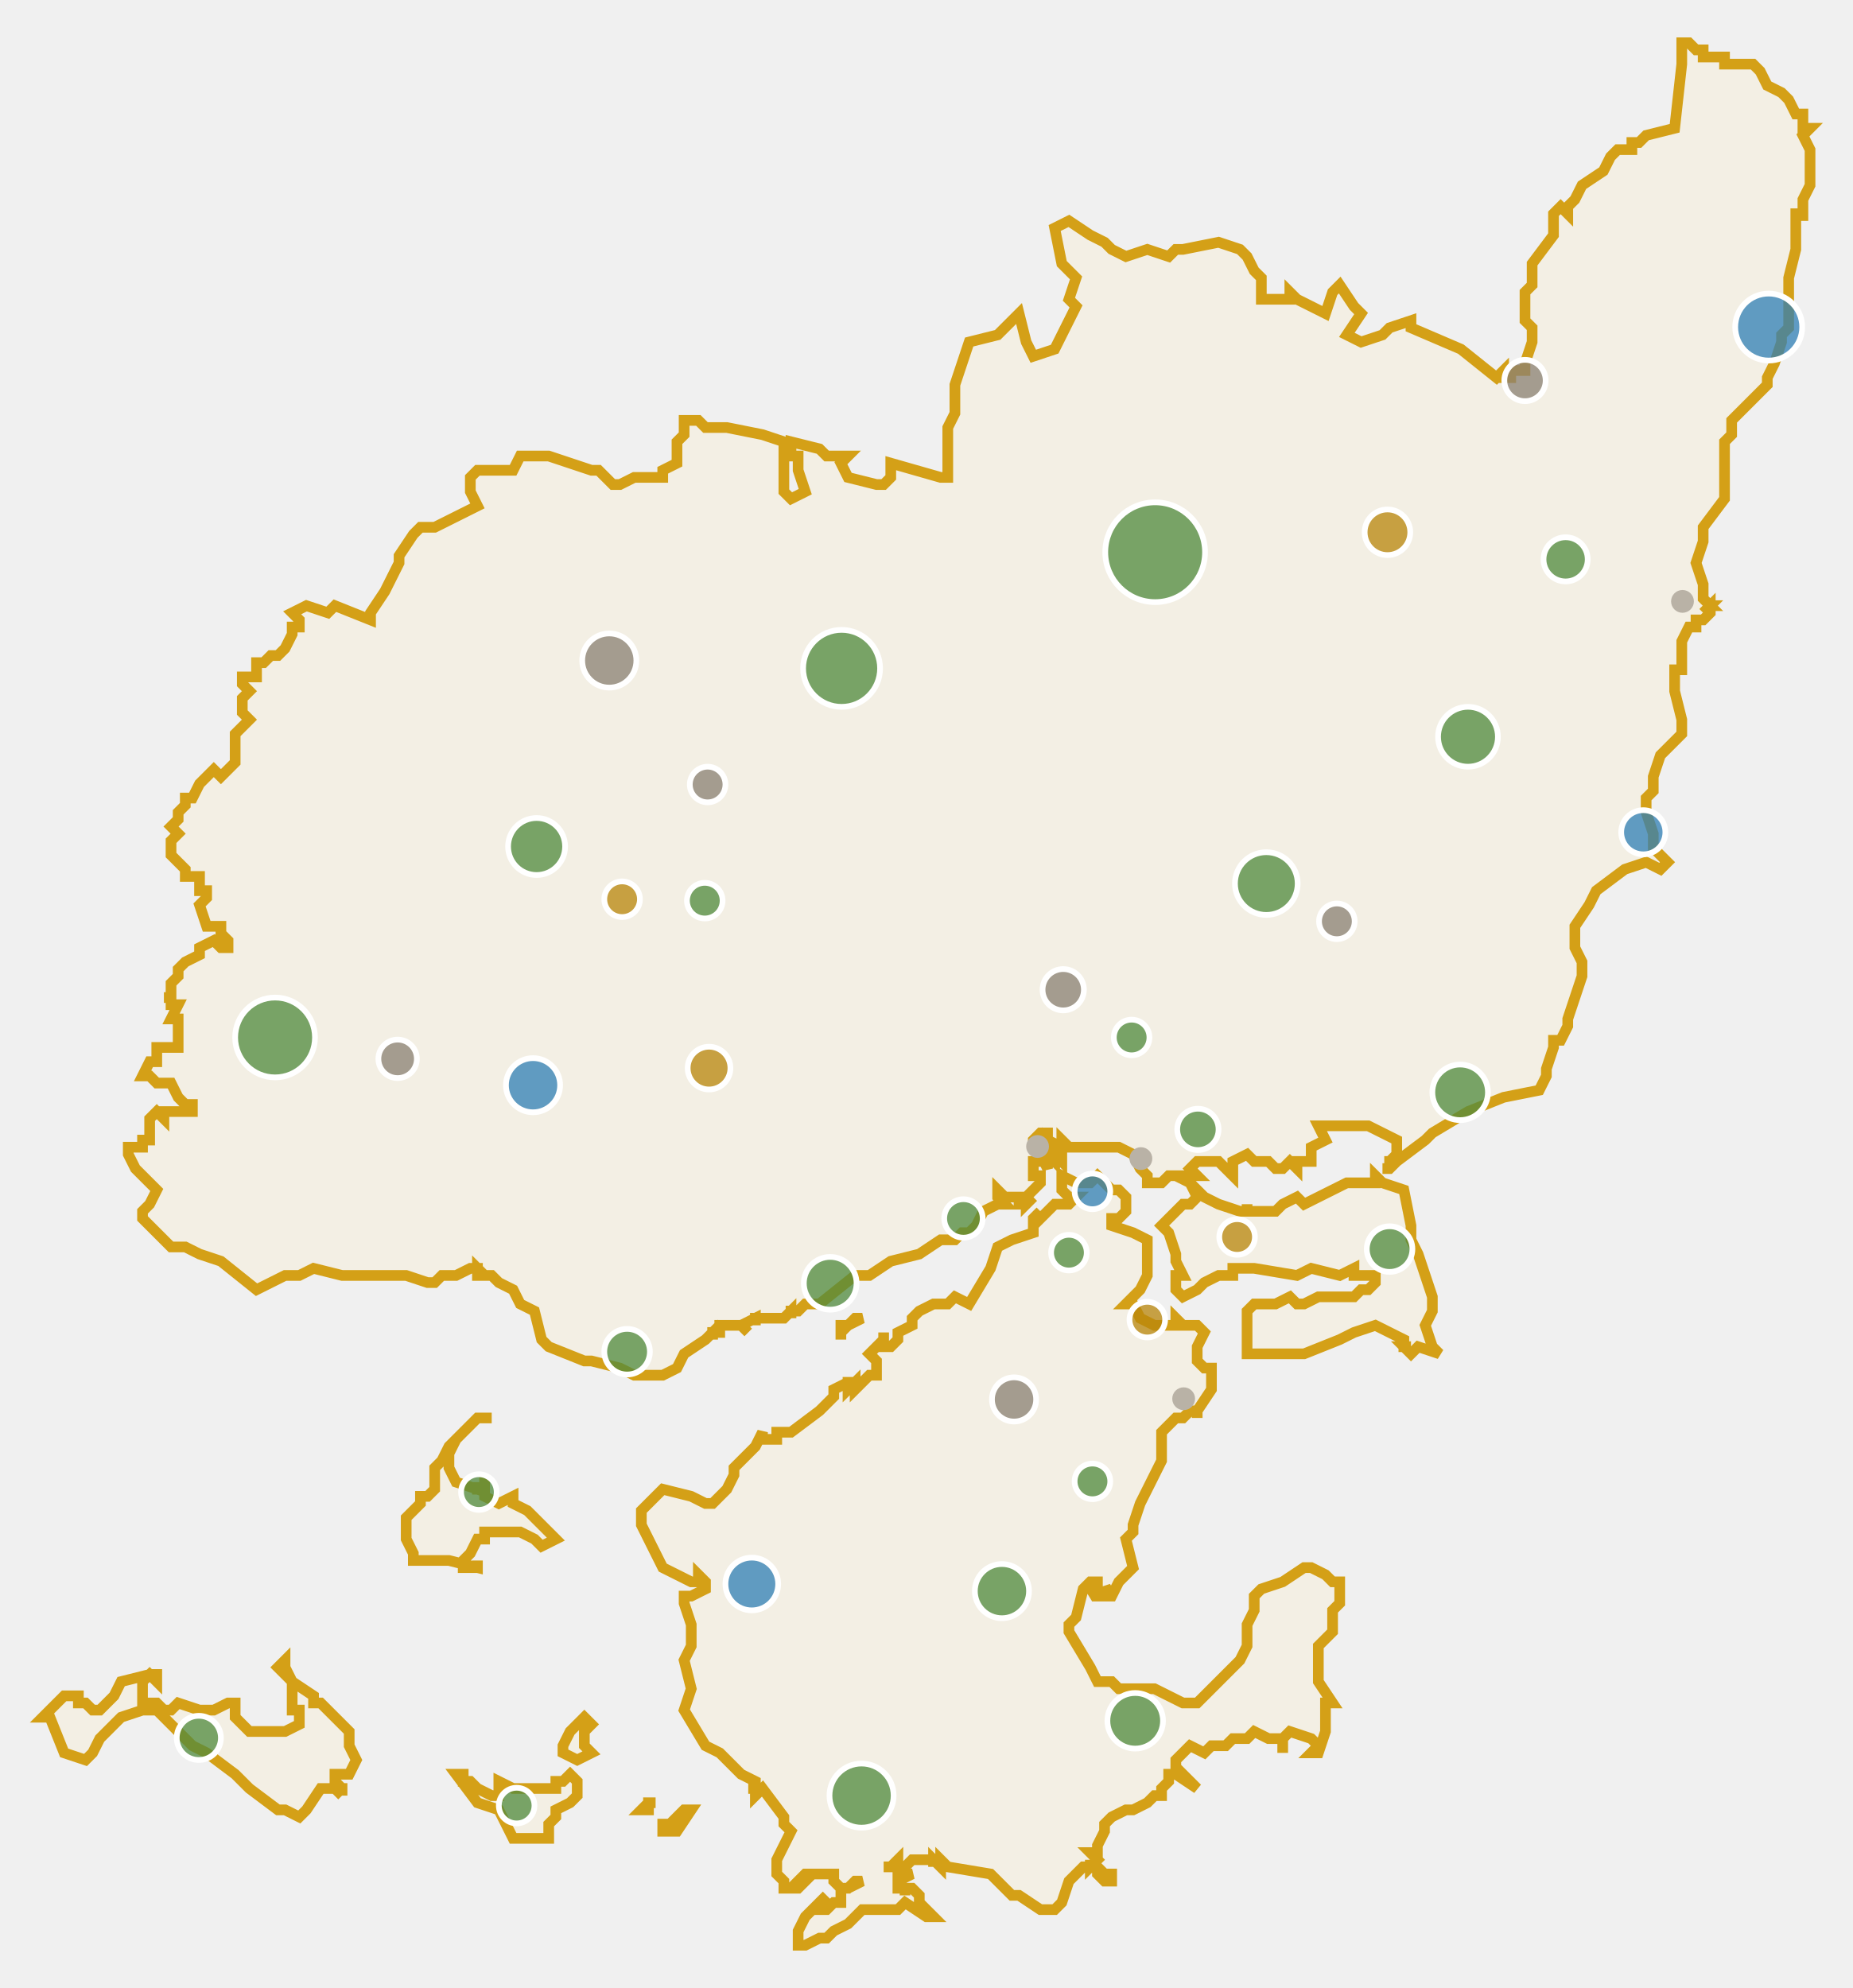
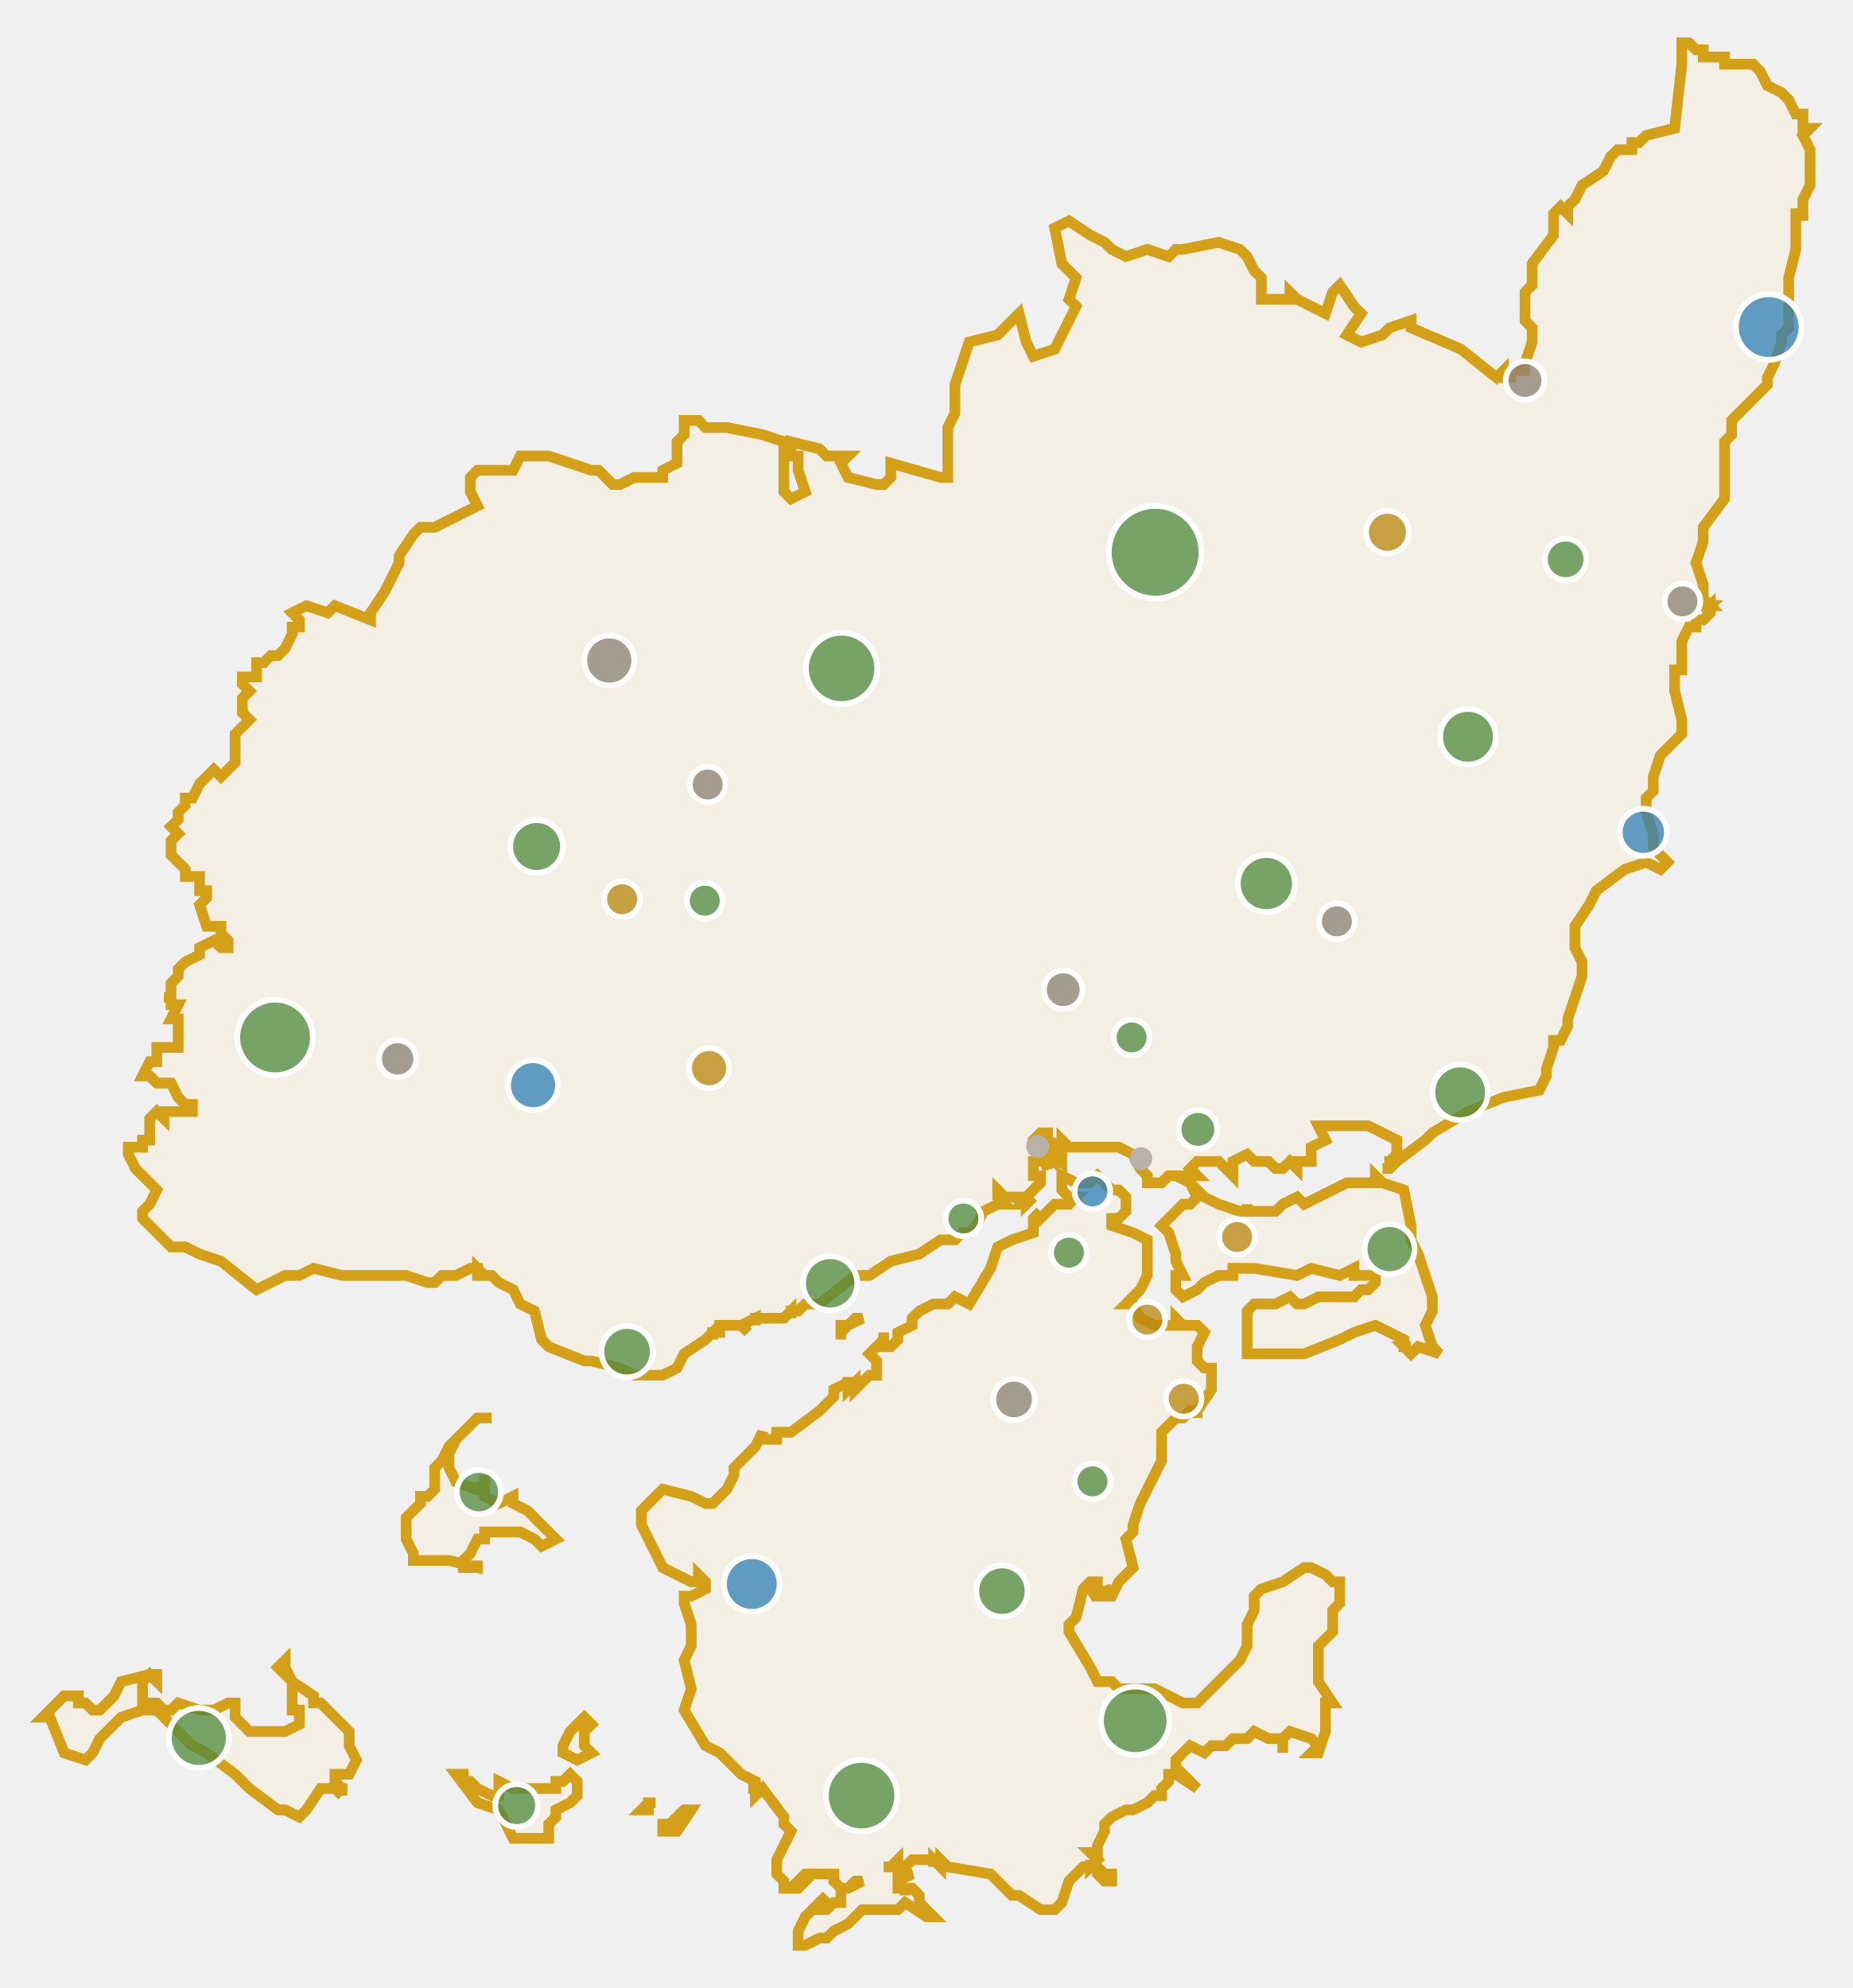
<svg xmlns="http://www.w3.org/2000/svg" viewBox="0 0 260 279" width="260" height="279">
  <path d="M154,263L155,264L156,264L156,263L155,263L154,262L154,263ZM147,162L148,163L148,162L149,163L149,162L147,160L147,161L146,161L146,162L147,164L147,163L147,162ZM166,35L165,35L164,36L161,35L158,36L156,35L155,34L153,33L150,31L148,32L149,37L151,39L150,42L151,43L148,49L145,50L144,48L143,44L140,47L136,48L135,51L134,54L134,56L134,58L133,60L133,66L133,67L132,67L125,65L125,67L124,68L123,68L119,67L118,65L119,64L118,64L116,64L115,63L111,62L111,64L112,64L112,66L113,69L111,70L110,69L110,67L110,62L107,61L102,60L101,60L99,60L98,59L96,59L96,61L95,62L95,64L95,65L93,66L93,67L91,67L90,67L89,67L87,68L86,68L84,66L83,66L80,65L77,64L73,64L72,66L67,66L66,67L66,68L66,69L67,71L61,74L59,74L58,75L56,78L56,79L55,81L54,83L52,86L52,87L47,85L46,86L43,85L41,86L42,87L42,88L41,88L41,89L40,91L39,92L38,92L37,93L36,93L36,94L36,95L34,95L34,96L35,97L34,98L34,99L34,100L35,101L33,103L33,107L31,109L30,108L28,110L27,112L26,112L26,113L25,114L25,115L24,116L25,117L24,118L24,120L26,122L26,123L28,123L28,124L28,125L29,125L29,126L28,127L29,130L30,130L31,130L31,131L32,132L32,133L31,133L30,132L28,133L28,134L26,135L25,136L25,137L24,138L24,139L24,140L23,140L24,140L24,141L25,141L24,143L25,143L25,144L25,145L25,147L24,147L22,147L22,149L21,149L20,151L21,151L22,152L24,152L25,154L26,155L27,155L27,156L24,156L23,156L23,157L22,156L21,157L21,158L21,159L21,160L20,160L20,161L18,161L18,162L19,164L20,165L21,166L22,167L21,169L20,170L20,171L24,175L26,175L28,176L31,177L36,181L40,179L42,179L44,178L48,179L50,179L55,179L57,179L60,180L61,180L62,179L64,179L66,178L67,178L67,179L68,179L67,179L67,178L68,179L69,179L70,180L72,181L73,183L75,184L76,188L77,189L82,191L83,191L87,192L89,193L92,193L93,193L95,192L96,190L99,188L100,187L100,188L100,187L100,188L100,187L101,187L101,186L104,186L105,187L104,186L106,185L106,186L106,185L108,185L110,185L111,184L111,185L111,184L112,184L113,183L115,183L120,179L122,179L125,177L129,176L132,174L134,174L135,173L136,173L137,172L138,170L140,169L141,169L140,168L140,167L141,168L142,168L143,168L143,169L144,169L143,169L143,168L144,168L144,169L145,168L144,169L144,168L145,168L144,168L145,167L146,166L146,165L145,165L145,164L145,163L146,163L146,162L145,161L145,160L146,159L147,159L147,160L149,161L149,160L150,161L157,161L159,162L160,164L161,165L161,166L163,166L164,165L165,165L167,166L166,165L167,165L168,165L167,164L168,163L169,163L171,163L173,165L173,163L175,162L176,163L177,163L178,163L179,164L180,164L181,163L182,164L182,163L184,163L184,161L186,160L185,158L187,158L192,158L196,160L196,162L195,163L195,164L195,163L196,163L195,164L194,164L195,164L196,163L200,160L201,159L206,156L211,154L216,153L217,151L217,150L218,147L218,146L219,146L220,144L220,143L222,137L222,135L221,133L221,131L221,130L223,127L224,125L228,122L231,121L233,122L234,121L232,119L232,117L231,114L231,112L232,111L232,109L233,106L235,104L236,103L236,101L235,97L235,94L236,94L236,93L236,90L237,88L238,88L238,87L239,87L240,86L240,85L239,86L240,85L239,85L240,85L239,85L240,85L239,84L239,83L239,82L238,79L239,76L239,74L242,70L242,68L242,65L242,62L243,61L243,59L244,58L247,55L248,54L248,53L249,51L250,48L250,47L251,46L251,45L251,44L251,39L252,35L252,30L253,30L253,31L253,30L253,29L253,28L254,26L254,24L254,23L254,22L254,21L253,19L254,18L253,18L253,16L252,16L251,14L250,13L248,12L247,10L246,9L245,9L244,9L243,9L242,9L242,8L241,8L239,8L239,7L238,7L237,6L236,6L236,7L236,8L236,9L235,18L231,19L230,20L229,20L229,21L228,21L227,21L226,22L225,24L222,26L221,28L220,29L220,30L219,29L218,30L218,31L218,32L218,33L215,37L215,38L215,40L214,41L214,42L214,43L214,45L215,46L215,48L214,51L214,52L212,52L212,53L211,53L211,52L210,53L205,49L198,46L198,45L195,46L194,47L191,48L189,47L191,44L190,43L188,40L187,41L186,44L184,43L182,42L181,41L181,42L177,42L177,40L177,39L176,38L175,36L174,35L171,34L166,35ZM67,209L64,208L63,206L63,204L64,202L67,199L69,199L68,199L67,199L64,202L63,203L62,205L61,206L61,209L60,210L59,210L59,211L58,212L57,213L57,214L57,216L58,218L58,219L59,219L63,219L67,220L67,219L67,220L66,220L65,220L65,219L66,218L67,216L68,216L68,215L69,215L73,215L75,216L76,217L78,216L77,215L76,214L74,212L72,211L72,210L70,211L68,210L68,209L68,207L68,209L67,209L67,208L67,209ZM23,240L22,239L21,239L20,239L20,238L20,237L20,236L21,235L22,236L22,235L21,235L17,236L16,238L14,240L13,240L12,239L11,239L11,238L9,238L8,239L6,241L7,241L9,246L12,247L13,246L14,244L15,243L16,242L17,241L20,240L22,240L23,241L24,242L27,245L29,246L33,249L35,251L39,254L40,254L42,255L43,254L45,251L46,251L47,251L48,252L47,251L48,251L48,252L48,251L47,250L47,249L49,249L50,247L49,245L49,243L47,241L46,240L45,239L44,239L44,238L41,236L40,234L40,233L39,234L40,235L41,236L41,237L41,238L41,240L42,240L42,242L40,243L39,243L38,243L35,243L33,241L33,240L33,239L32,239L30,240L29,240L28,240L25,239L24,240L23,240ZM78,250L78,251L78,250L78,251L77,251L74,251L72,251L70,250L70,252L69,252L67,251L66,250L65,250L65,249L64,249L67,253L70,254L72,258L74,258L76,258L77,258L77,257L77,256L77,257L77,256L78,255L78,254L80,253L81,252L81,251L81,250L80,249L79,250L78,250ZM82,243L83,242L82,241L80,243L79,245L79,246L81,247L83,246L82,245L82,243ZM91,253L90,254L91,254L91,253L92,253L91,253ZM94,256L93,256L93,257L95,257L97,254L96,254L94,256ZM111,201L110,201L109,201L109,202L107,202L107,201L106,203L105,204L103,206L103,207L102,209L100,211L99,211L97,210L93,209L92,210L91,211L90,212L90,213L90,214L92,218L93,220L95,221L97,222L99,222L98,222L98,221L99,222L99,223L97,224L96,224L96,225L97,228L97,230L97,231L96,233L97,237L96,240L99,245L101,246L104,249L106,250L106,251L105,251L106,251L106,252L107,251L110,255L110,256L111,257L110,259L109,261L109,262L109,263L110,264L110,265L112,265L113,264L112,264L113,263L115,263L117,263L117,264L118,265L119,265L120,264L121,264L119,265L118,265L118,266L118,267L117,267L116,268L115,268L115,267L116,266L113,269L112,271L112,272L112,273L113,273L115,272L116,272L117,271L119,270L120,269L121,268L123,268L126,268L127,267L130,269L131,269L130,268L129,267L129,266L128,265L127,265L127,266L127,265L126,265L126,264L128,263L126,263L126,262L125,262L124,262L125,262L126,261L126,262L127,262L126,262L127,262L128,261L129,261L130,261L131,261L131,262L131,261L132,262L132,261L133,262L139,263L142,266L143,266L146,268L148,268L149,267L150,264L152,262L153,262L153,261L153,262L154,261L153,260L154,260L154,259L155,257L155,256L156,255L158,254L159,254L161,253L162,252L163,252L163,251L164,250L164,249L165,249L168,251L165,248L165,247L166,246L167,245L169,246L170,245L172,245L173,244L175,244L176,243L178,244L179,244L180,244L180,246L180,244L181,243L184,244L185,245L184,246L185,246L186,243L186,242L186,240L186,239L187,239L185,236L185,233L185,232L185,231L186,230L187,229L187,228L187,226L188,225L188,224L188,222L187,222L186,221L184,220L183,220L180,222L177,223L176,224L176,226L175,228L175,231L174,233L172,235L168,239L167,239L166,239L162,237L160,237L157,237L156,236L154,236L153,234L150,229L150,228L151,227L152,223L153,222L154,222L154,223L153,224L156,223L155,224L156,224L155,224L154,224L155,224L154,224L156,224L157,222L159,220L158,216L159,215L159,214L160,211L161,209L163,205L163,201L164,200L165,199L166,199L167,198L168,198L168,199L168,198L170,195L170,194L170,192L169,192L168,191L168,189L169,187L168,186L166,186L165,185L165,186L164,186L162,186L160,185L159,183L158,183L159,182L160,181L161,179L161,178L161,177L161,175L161,174L159,173L156,172L156,171L157,171L156,171L157,171L158,170L158,168L157,167L156,167L154,165L153,166L151,166L149,165L149,166L149,167L150,168L151,168L150,169L149,169L148,169L146,171L145,172L145,171L146,170L145,171L145,172L145,173L142,174L140,175L139,178L136,183L134,182L133,183L131,183L129,184L128,185L128,186L126,187L126,188L125,189L124,189L124,188L124,187L124,188L123,189L122,190L123,191L123,193L122,193L120,195L120,194L119,195L119,194L121,194L120,194L119,194L117,195L117,196L116,197L115,198L111,201ZM168,181L169,180L171,179L173,179L173,178L174,178L175,178L176,178L182,179L184,178L188,179L190,178L190,179L192,179L193,179L193,180L192,181L191,181L190,182L189,182L188,182L185,182L183,183L182,183L181,182L179,183L177,183L176,183L175,184L175,185L175,187L175,189L175,190L176,190L180,190L183,190L188,188L190,187L193,186L195,187L197,188L197,189L198,189L197,189L198,190L199,189L202,190L201,189L200,186L201,184L201,182L200,179L199,176L198,174L198,172L197,167L194,166L193,165L193,166L192,166L189,166L183,169L182,168L180,169L179,170L176,170L175,170L175,169L175,170L174,170L171,169L169,168L168,167L169,168L167,166L168,168L167,169L166,169L165,170L164,171L163,172L164,173L165,176L165,177L166,179L165,179L165,180L165,181L166,182L168,181ZM119,186L118,186L118,187L118,188L118,187L119,186L121,185L120,185L119,186Z" fill="#f3efe4" stroke="#d4a017" stroke-width="1.5" fill-rule="evenodd" />
  <circle cx="145.6" cy="160.9" r="1.6" fill="#b9b2a6" />
-   <circle cx="149.2" cy="138.9" r="2.9" fill="#8a8073" fill-opacity="0.75" stroke="#fff" stroke-width="0.8" />
+   <circle cx="149.2" cy="138.9" r="2.7" fill="#8a8073" fill-opacity="0.75" stroke="#fff" stroke-width="0.8" />
  <circle cx="158.8" cy="145.6" r="2.5" fill="#4f8a3c" fill-opacity="0.75" stroke="#fff" stroke-width="0.8" />
-   <circle cx="135.2" cy="171" r="2.7" fill="#4f8a3c" fill-opacity="0.75" stroke="#fff" stroke-width="0.8" />
+   <circle cx="135.2" cy="171" r="2.5" fill="#4f8a3c" fill-opacity="0.75" stroke="#fff" stroke-width="0.8" />
  <circle cx="160.1" cy="162.6" r="1.6" fill="#b9b2a6" />
  <circle cx="153.3" cy="167.2" r="2.5" fill="#2f7fb5" fill-opacity="0.75" stroke="#fff" stroke-width="0.8" />
-   <circle cx="168.1" cy="158.5" r="2.9" fill="#4f8a3c" fill-opacity="0.75" stroke="#fff" stroke-width="0.8" />
+   <circle cx="168.1" cy="158.5" r="2.7" fill="#4f8a3c" fill-opacity="0.75" stroke="#fff" stroke-width="0.8" />
  <circle cx="187.6" cy="129.3" r="2.5" fill="#8a8073" fill-opacity="0.75" stroke="#fff" stroke-width="0.8" />
-   <circle cx="177.7" cy="124" r="4.4" fill="#4f8a3c" fill-opacity="0.75" stroke="#fff" stroke-width="0.8" />
+   <circle cx="177.7" cy="124" r="4.0" fill="#4f8a3c" fill-opacity="0.75" stroke="#fff" stroke-width="0.8" />
  <circle cx="173.6" cy="173.6" r="2.5" fill="#b8860b" fill-opacity="0.75" stroke="#fff" stroke-width="0.8" />
-   <circle cx="195" cy="175.3" r="3.2" fill="#4f8a3c" fill-opacity="0.75" stroke="#fff" stroke-width="0.8" />
+   <circle cx="195" cy="175.3" r="3.5" fill="#4f8a3c" fill-opacity="0.75" stroke="#fff" stroke-width="0.8" />
  <circle cx="204.9" cy="153.3" r="3.9" fill="#4f8a3c" fill-opacity="0.75" stroke="#fff" stroke-width="0.8" />
  <circle cx="161" cy="185.2" r="2.5" fill="#b8860b" fill-opacity="0.75" stroke="#fff" stroke-width="0.8" />
-   <circle cx="142.3" cy="196.4" r="3.1" fill="#8a8073" fill-opacity="0.75" stroke="#fff" stroke-width="0.8" />
+   <circle cx="142.3" cy="196.4" r="2.9" fill="#8a8073" fill-opacity="0.75" stroke="#fff" stroke-width="0.8" />
  <circle cx="150" cy="175.8" r="2.5" fill="#4f8a3c" fill-opacity="0.75" stroke="#fff" stroke-width="0.8" />
-   <circle cx="166.1" cy="196.3" r="1.6" fill="#b9b2a6" />
+   <circle cx="166.1" cy="196.3" r="2.5" fill="#b8860b" fill-opacity="0.75" stroke="#fff" stroke-width="0.8" />
  <circle cx="153.3" cy="207.9" r="2.5" fill="#4f8a3c" fill-opacity="0.75" stroke="#fff" stroke-width="0.8" />
-   <circle cx="140.6" cy="223.3" r="3.8" fill="#4f8a3c" fill-opacity="0.75" stroke="#fff" stroke-width="0.8" />
-   <circle cx="159.3" cy="241.5" r="3.9" fill="#4f8a3c" fill-opacity="0.75" stroke="#fff" stroke-width="0.8" />
-   <circle cx="120.9" cy="252" r="4.5" fill="#4f8a3c" fill-opacity="0.75" stroke="#fff" stroke-width="0.8" />
-   <circle cx="105.5" cy="222.3" r="3.7" fill="#2f7fb5" fill-opacity="0.75" stroke="#fff" stroke-width="0.8" />
+   <circle cx="140.6" cy="223.3" r="3.6" fill="#4f8a3c" fill-opacity="0.75" stroke="#fff" stroke-width="0.8" />
+   <circle cx="159.3" cy="241.5" r="4.8" fill="#4f8a3c" fill-opacity="0.75" stroke="#fff" stroke-width="0.8" />
+   <circle cx="120.9" cy="252" r="5.0" fill="#4f8a3c" fill-opacity="0.75" stroke="#fff" stroke-width="0.8" />
+   <circle cx="105.5" cy="222.3" r="3.9" fill="#2f7fb5" fill-opacity="0.75" stroke="#fff" stroke-width="0.8" />
  <circle cx="87.3" cy="126.2" r="2.5" fill="#b8860b" fill-opacity="0.75" stroke="#fff" stroke-width="0.8" />
  <circle cx="99.3" cy="110.1" r="2.5" fill="#8a8073" fill-opacity="0.75" stroke="#fff" stroke-width="0.8" />
-   <circle cx="85.5" cy="92.7" r="3.8" fill="#8a8073" fill-opacity="0.75" stroke="#fff" stroke-width="0.8" />
+   <circle cx="85.5" cy="92.7" r="3.5" fill="#8a8073" fill-opacity="0.75" stroke="#fff" stroke-width="0.8" />
  <circle cx="98.9" cy="126.4" r="2.5" fill="#4f8a3c" fill-opacity="0.75" stroke="#fff" stroke-width="0.8" />
-   <circle cx="75.3" cy="118.8" r="4.0" fill="#4f8a3c" fill-opacity="0.75" stroke="#fff" stroke-width="0.8" />
-   <circle cx="118.1" cy="93.8" r="5.4" fill="#4f8a3c" fill-opacity="0.75" stroke="#fff" stroke-width="0.8" />
-   <circle cx="99.5" cy="149.9" r="3.0" fill="#b8860b" fill-opacity="0.75" stroke="#fff" stroke-width="0.8" />
-   <circle cx="74.8" cy="152.3" r="3.8" fill="#2f7fb5" fill-opacity="0.75" stroke="#fff" stroke-width="0.8" />
-   <circle cx="55.8" cy="148.6" r="2.7" fill="#8a8073" fill-opacity="0.75" stroke="#fff" stroke-width="0.8" />
-   <circle cx="116.5" cy="180.1" r="3.7" fill="#4f8a3c" fill-opacity="0.75" stroke="#fff" stroke-width="0.8" />
-   <circle cx="88" cy="189.7" r="3.2" fill="#4f8a3c" fill-opacity="0.75" stroke="#fff" stroke-width="0.8" />
-   <circle cx="38.6" cy="145.6" r="5.6" fill="#4f8a3c" fill-opacity="0.75" stroke="#fff" stroke-width="0.8" />
-   <circle cx="67.2" cy="209.4" r="2.5" fill="#4f8a3c" fill-opacity="0.75" stroke="#fff" stroke-width="0.8" />
-   <circle cx="72.5" cy="253.4" r="2.5" fill="#4f8a3c" fill-opacity="0.75" stroke="#fff" stroke-width="0.8" />
-   <circle cx="27.9" cy="243.9" r="3.1" fill="#4f8a3c" fill-opacity="0.75" stroke="#fff" stroke-width="0.8" />
-   <circle cx="194.7" cy="74.7" r="3.2" fill="#b8860b" fill-opacity="0.75" stroke="#fff" stroke-width="0.8" />
-   <circle cx="236.1" cy="84.4" r="1.6" fill="#b9b2a6" />
-   <circle cx="214" cy="53.4" r="2.9" fill="#8a8073" fill-opacity="0.75" stroke="#fff" stroke-width="0.8" />
-   <circle cx="219.7" cy="78.5" r="3.1" fill="#4f8a3c" fill-opacity="0.75" stroke="#fff" stroke-width="0.8" />
-   <circle cx="206" cy="103.4" r="4.2" fill="#4f8a3c" fill-opacity="0.75" stroke="#fff" stroke-width="0.8" />
-   <circle cx="162.1" cy="77.5" r="7.0" fill="#4f8a3c" fill-opacity="0.75" stroke="#fff" stroke-width="0.8" />
-   <circle cx="230.6" cy="116.8" r="3.1" fill="#2f7fb5" fill-opacity="0.75" stroke="#fff" stroke-width="0.8" />
-   <circle cx="248.2" cy="45.9" r="4.7" fill="#2f7fb5" fill-opacity="0.75" stroke="#fff" stroke-width="0.8" />
+   <circle cx="75.3" cy="118.8" r="3.7" fill="#4f8a3c" fill-opacity="0.75" stroke="#fff" stroke-width="0.8" />
+   <circle cx="118.1" cy="93.8" r="5.0" fill="#4f8a3c" fill-opacity="0.75" stroke="#fff" stroke-width="0.8" />
+   <circle cx="99.5" cy="149.9" r="2.8" fill="#b8860b" fill-opacity="0.75" stroke="#fff" stroke-width="0.8" />
+   <circle cx="74.8" cy="152.3" r="3.5" fill="#2f7fb5" fill-opacity="0.75" stroke="#fff" stroke-width="0.8" />
+   <circle cx="55.8" cy="148.6" r="2.6" fill="#8a8073" fill-opacity="0.75" stroke="#fff" stroke-width="0.8" />
+   <circle cx="116.5" cy="180.1" r="3.8" fill="#4f8a3c" fill-opacity="0.75" stroke="#fff" stroke-width="0.8" />
+   <circle cx="88" cy="189.7" r="3.6" fill="#4f8a3c" fill-opacity="0.75" stroke="#fff" stroke-width="0.8" />
+   <circle cx="38.6" cy="145.6" r="5.3" fill="#4f8a3c" fill-opacity="0.75" stroke="#fff" stroke-width="0.8" />
+   <circle cx="67.2" cy="209.4" r="3.1" fill="#4f8a3c" fill-opacity="0.75" stroke="#fff" stroke-width="0.8" />
+   <circle cx="72.5" cy="253.4" r="3.0" fill="#4f8a3c" fill-opacity="0.75" stroke="#fff" stroke-width="0.8" />
+   <circle cx="27.9" cy="243.9" r="4.2" fill="#4f8a3c" fill-opacity="0.75" stroke="#fff" stroke-width="0.8" />
+   <circle cx="194.7" cy="74.7" r="3.0" fill="#b8860b" fill-opacity="0.75" stroke="#fff" stroke-width="0.8" />
+   <circle cx="236.1" cy="84.4" r="2.5" fill="#8a8073" fill-opacity="0.75" stroke="#fff" stroke-width="0.8" />
+   <circle cx="214" cy="53.4" r="2.7" fill="#8a8073" fill-opacity="0.75" stroke="#fff" stroke-width="0.8" />
+   <circle cx="219.7" cy="78.5" r="2.9" fill="#4f8a3c" fill-opacity="0.75" stroke="#fff" stroke-width="0.8" />
+   <circle cx="206" cy="103.4" r="3.9" fill="#4f8a3c" fill-opacity="0.75" stroke="#fff" stroke-width="0.8" />
+   <circle cx="162.1" cy="77.5" r="6.5" fill="#4f8a3c" fill-opacity="0.75" stroke="#fff" stroke-width="0.8" />
+   <circle cx="230.6" cy="116.8" r="3.3" fill="#2f7fb5" fill-opacity="0.75" stroke="#fff" stroke-width="0.8" />
+   <circle cx="248.2" cy="45.9" r="4.6" fill="#2f7fb5" fill-opacity="0.75" stroke="#fff" stroke-width="0.8" />
</svg>
